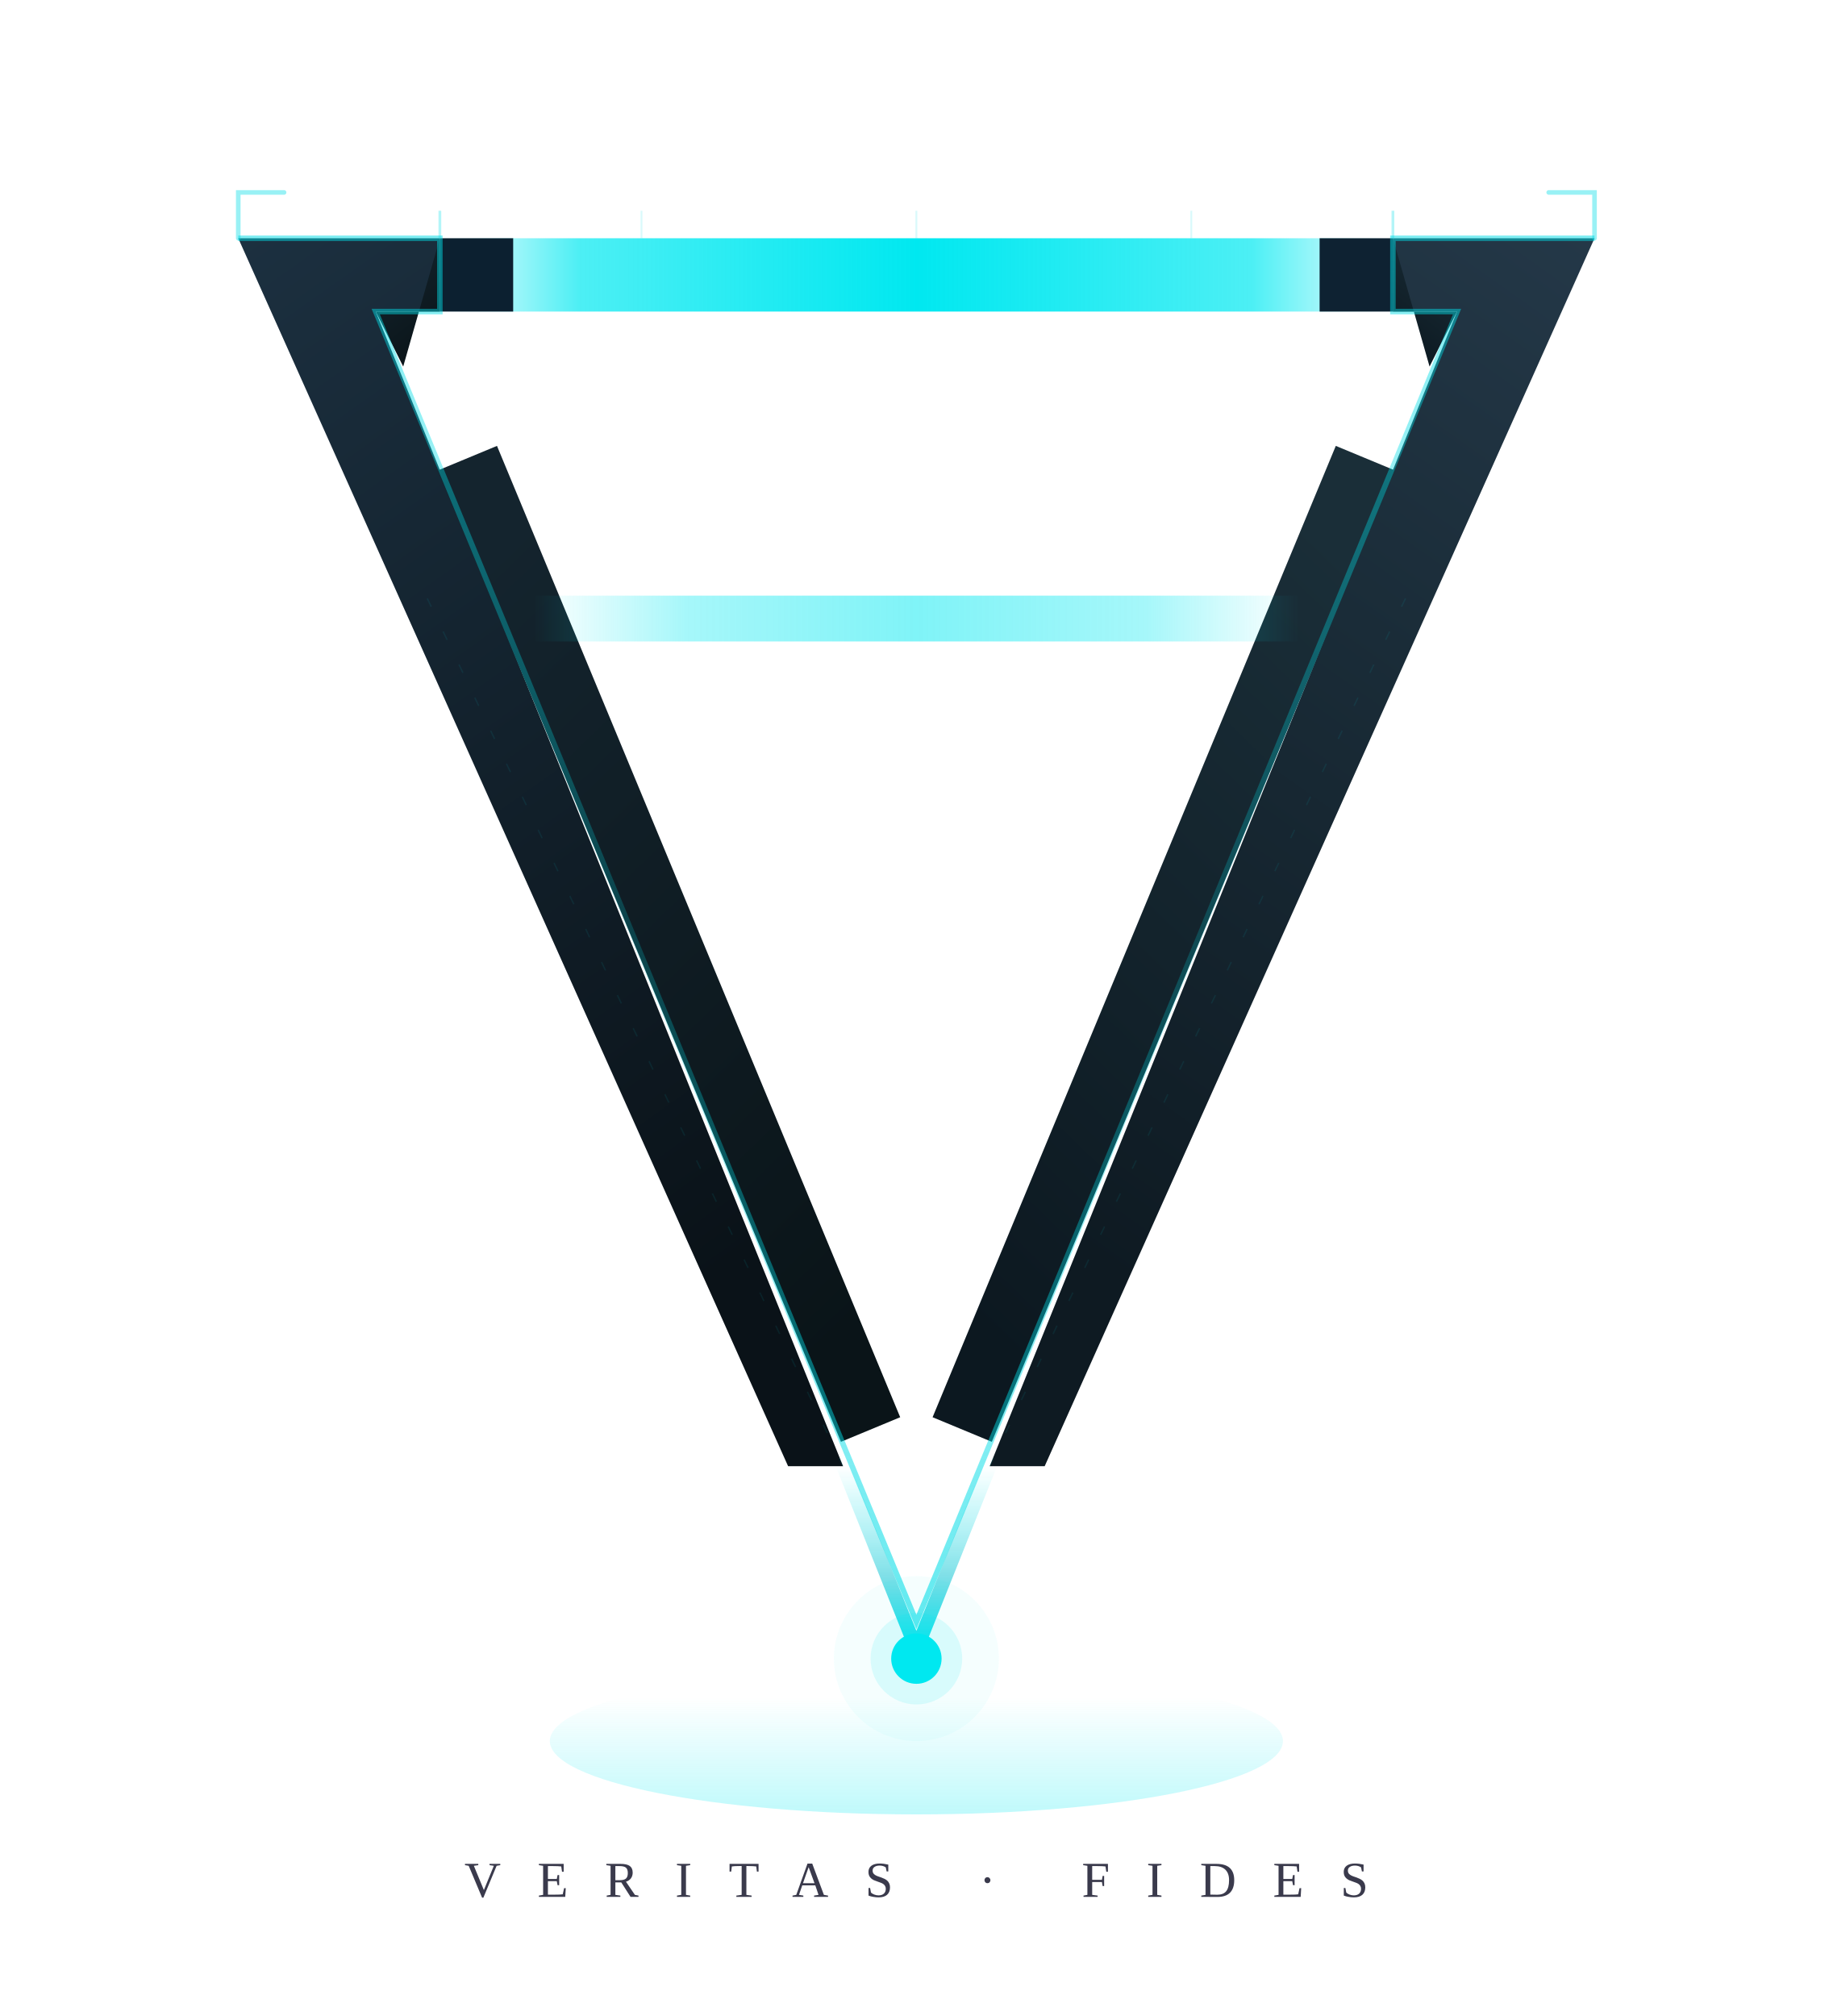
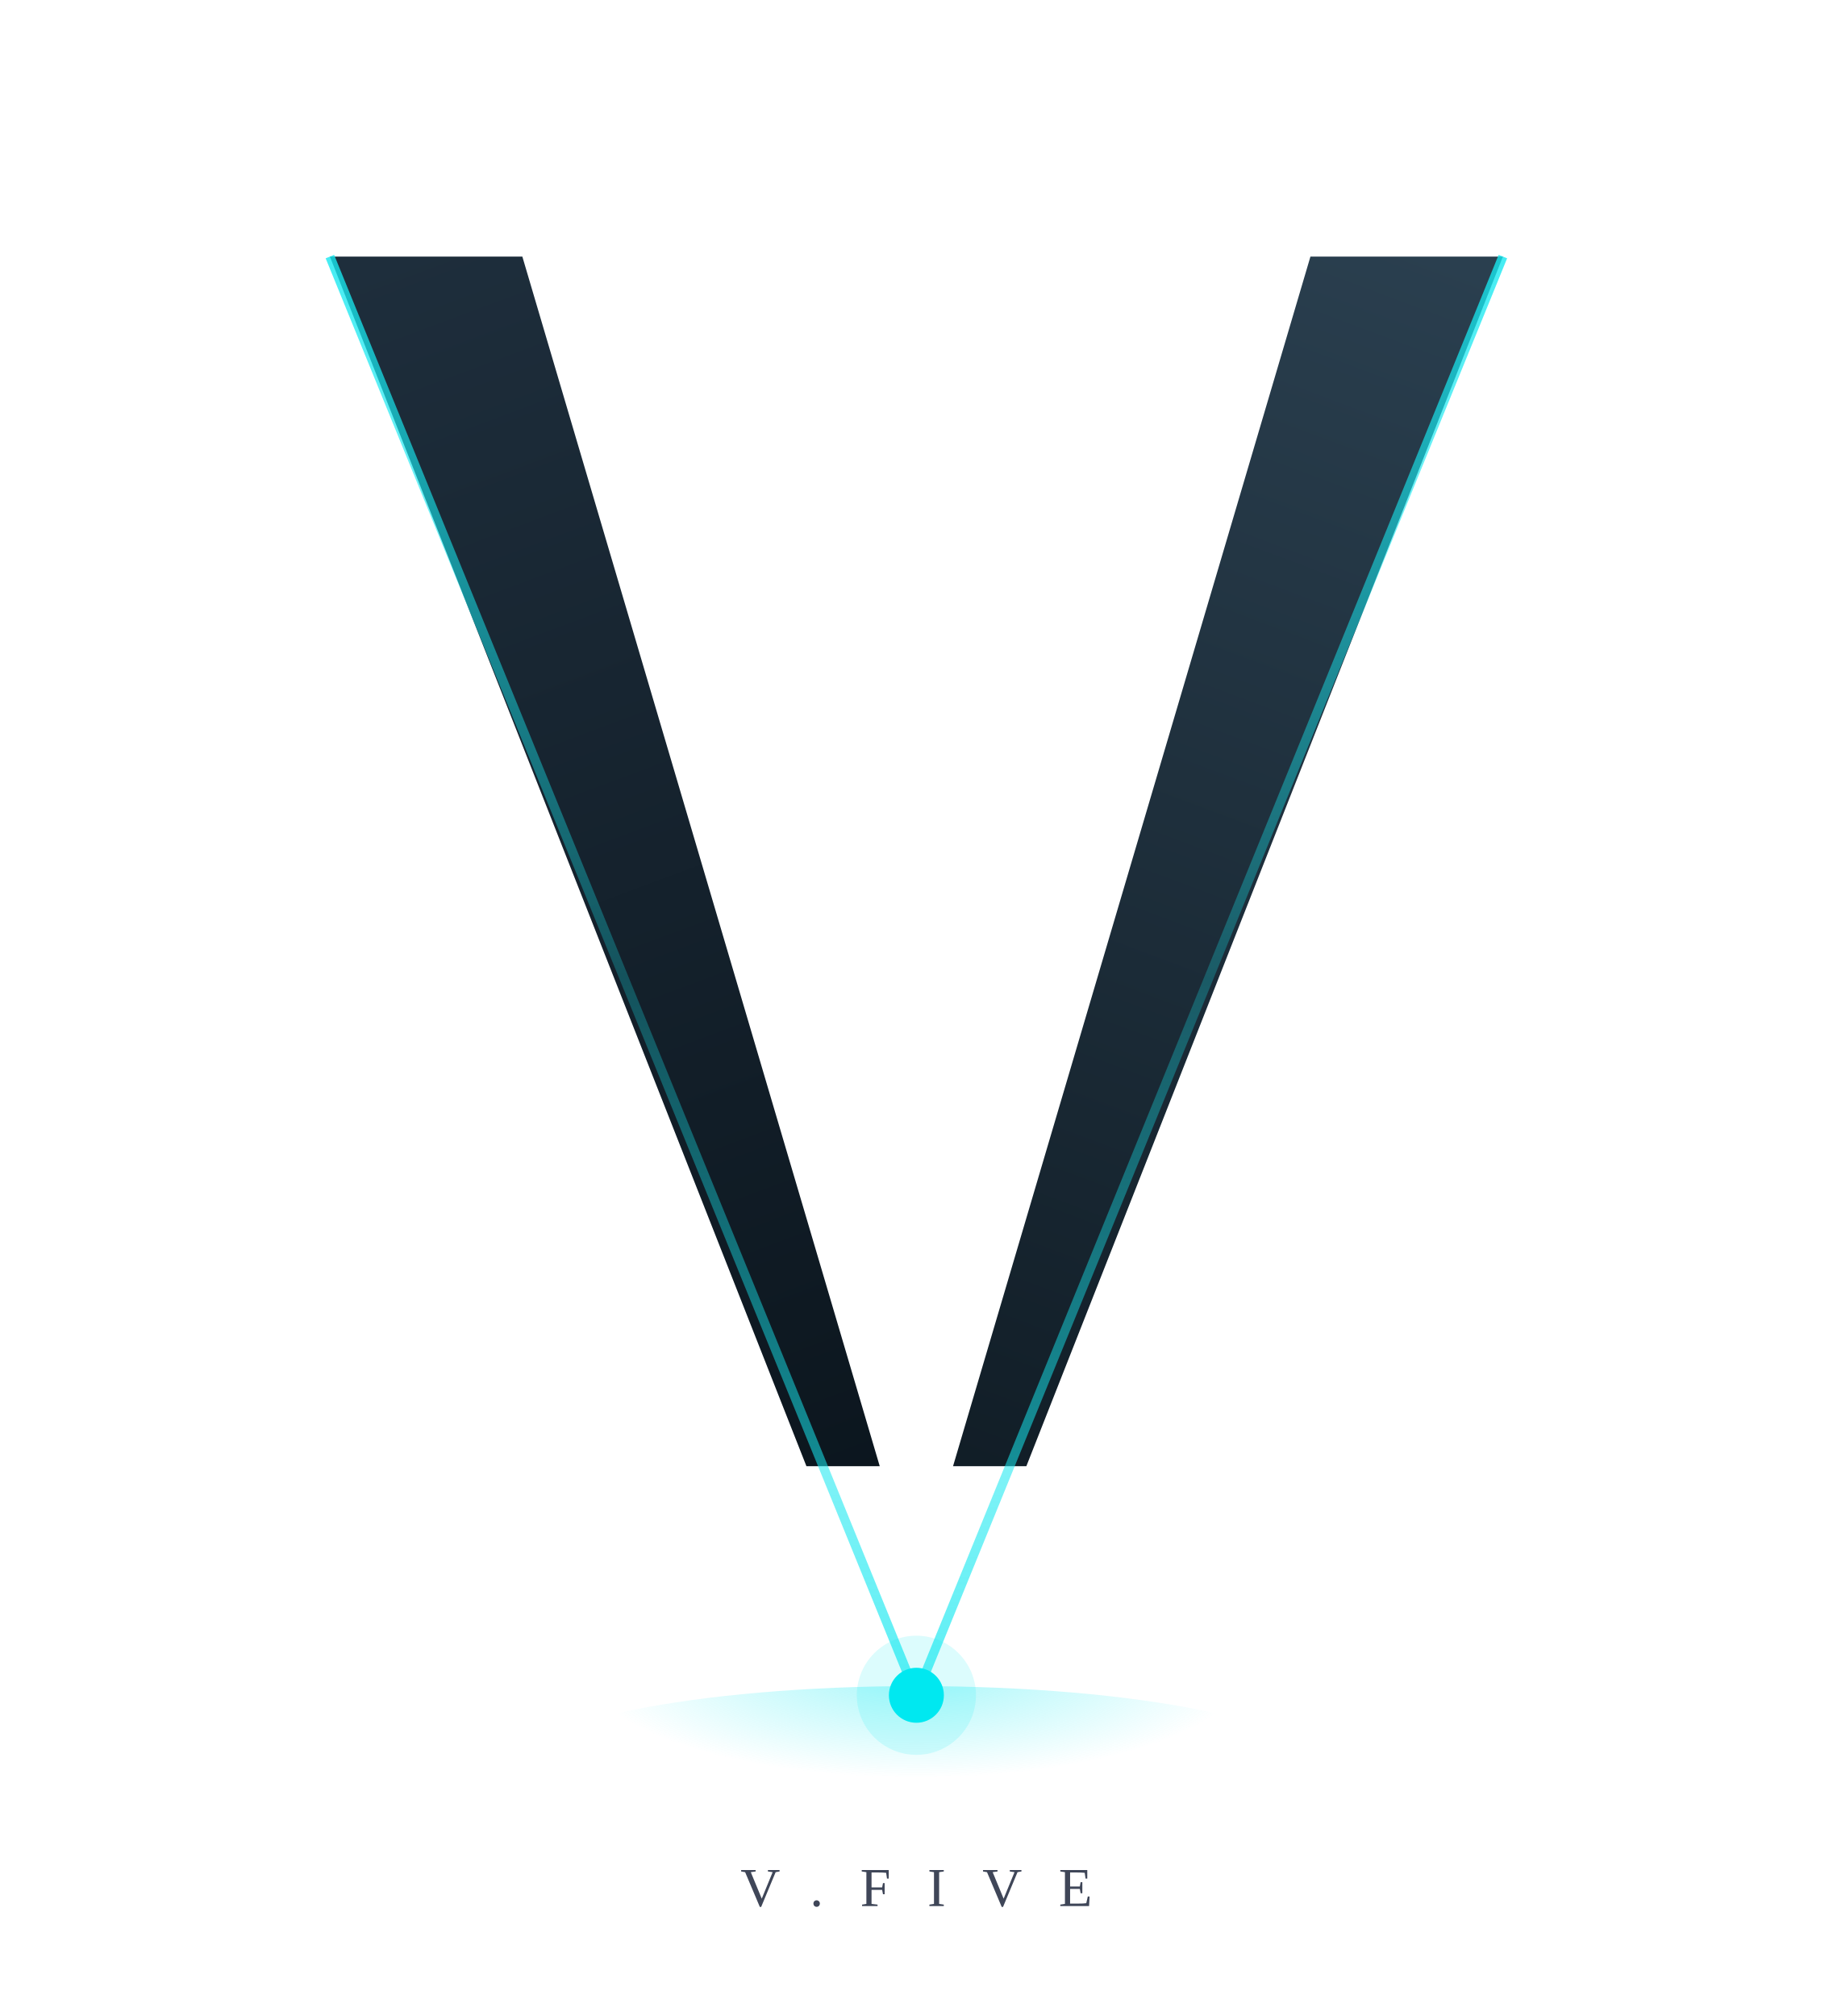
<svg xmlns="http://www.w3.org/2000/svg" width="400" height="440" viewBox="0 0 400 440" fill="none">
  <defs>
-     <linearGradient id="armL" x1="0" y1="0" x2="0.35" y2="1">
-       <stop offset="0%" stop-color="#1c3040" />
-       <stop offset="40%" stop-color="#142430" />
-       <stop offset="100%" stop-color="#0a1218" />
+     <linearGradient id="vLeft" x1="84" y1="56" x2="188" y2="334" gradientUnits="userSpaceOnUse">
+       <stop offset="0" stop-color="#1E2E3C" />
+       <stop offset="1" stop-color="#0B151D" />
    </linearGradient>
-     <linearGradient id="armR" x1="1" y1="0" x2="0.65" y2="1">
-       <stop offset="0%" stop-color="#243848" />
-       <stop offset="40%" stop-color="#1a2c38" />
-       <stop offset="100%" stop-color="#0e1a22" />
+     <linearGradient id="vRight" x1="316" y1="56" x2="212" y2="334" gradientUnits="userSpaceOnUse">
+       <stop offset="0" stop-color="#2A3F4F" />
+       <stop offset="1" stop-color="#101C25" />
    </linearGradient>
-     <linearGradient id="barTop" x1="0" y1="0" x2="1" y2="0">
-       <stop offset="0%" stop-color="#00e8f0" stop-opacity="0" />
-       <stop offset="15%" stop-color="#00e8f0" stop-opacity="0.7" />
-       <stop offset="50%" stop-color="#00e8f0" />
-       <stop offset="85%" stop-color="#00e8f0" stop-opacity="0.7" />
-       <stop offset="100%" stop-color="#00e8f0" stop-opacity="0" />
+     <linearGradient id="vEdge" x1="200" y1="56" x2="200" y2="370" gradientUnits="userSpaceOnUse">
+       <stop offset="0" stop-color="#17E8F0" stop-opacity="0.8" />
+       <stop offset="0.5" stop-color="#17E8F0" stop-opacity="0.25" />
+       <stop offset="1" stop-color="#17E8F0" stop-opacity="0.7" />
    </linearGradient>
-     <linearGradient id="barMid" x1="0" y1="0" x2="1" y2="0">
-       <stop offset="0%" stop-color="#00e8f0" stop-opacity="0" />
-       <stop offset="20%" stop-color="#00e8f0" stop-opacity="0.35" />
-       <stop offset="50%" stop-color="#00e8f0" stop-opacity="0.5" />
-       <stop offset="80%" stop-color="#00e8f0" stop-opacity="0.35" />
-       <stop offset="100%" stop-color="#00e8f0" stop-opacity="0" />
-     </linearGradient>
-     <linearGradient id="rise" x1="0.5" y1="1" x2="0.5" y2="0">
-       <stop offset="0%" stop-color="#00e8f0" />
-       <stop offset="40%" stop-color="#00c0d0" stop-opacity="0.5" />
-       <stop offset="100%" stop-color="#00e8f0" stop-opacity="0" />
-     </linearGradient>
-     <linearGradient id="innerL" x1="0.3" y1="0" x2="0.7" y2="1">
-       <stop offset="0%" stop-color="#14242e" />
-       <stop offset="100%" stop-color="#0a1418" />
-     </linearGradient>
-     <linearGradient id="innerR" x1="0.7" y1="0" x2="0.3" y2="1">
-       <stop offset="0%" stop-color="#1a2e38" />
-       <stop offset="100%" stop-color="#0c1820" />
-     </linearGradient>
-     <linearGradient id="edge" x1="0.5" y1="0" x2="0.5" y2="1">
-       <stop offset="0%" stop-color="#00dce6" stop-opacity="0.5" />
-       <stop offset="50%" stop-color="#00dce6" stop-opacity="0.2" />
-       <stop offset="100%" stop-color="#00dce6" stop-opacity="0.6" />
-     </linearGradient>
-     <linearGradient id="glow" x1="0.5" y1="1" x2="0.5" y2="0.2">
-       <stop offset="0%" stop-color="#00e8f0" stop-opacity="0.25" />
-       <stop offset="100%" stop-color="#00e8f0" stop-opacity="0" />
-     </linearGradient>
+     <radialGradient id="vGlow" cx="0" cy="0" r="1" gradientUnits="userSpaceOnUse" gradientTransform="translate(200 364) rotate(90) scale(24 72)">
+       <stop offset="0" stop-color="#00E8F0" stop-opacity="0.35" />
+       <stop offset="1" stop-color="#00E8F0" stop-opacity="0" />
+     </radialGradient>
  </defs>
-   <ellipse cx="200" cy="380" rx="80" ry="16" fill="url(#glow)" />
-   <path d="M52 52 L96 52 L96 68 L82 68 L184 320 L172 320Z" fill="url(#armL)" />
-   <path d="M348 52 L304 52 L304 68 L318 68 L216 320 L228 320Z" fill="url(#armR)" />
-   <path d="M102 100 L190 312" stroke="url(#innerL)" stroke-width="14" stroke-linecap="butt" />
-   <path d="M298 100 L210 312" stroke="url(#innerR)" stroke-width="14" stroke-linecap="butt" />
-   <path d="M96 52 L96 68 L82 68 L88 80" fill="url(#innerL)" />
-   <path d="M304 52 L304 68 L318 68 L312 80" fill="url(#innerR)" />
-   <rect x="96" y="52" width="208" height="16" fill="url(#barTop)" />
-   <rect x="96" y="52" width="16" height="16" fill="#0c2030" />
-   <rect x="288" y="52" width="16" height="16" fill="#0e2232" />
-   <rect x="116" y="130" width="168" height="10" fill="url(#barMid)" />
-   <path d="M52 52 L96 52 L96 68 L82 68 L200 354 L318 68 L304 68 L304 52 L348 52" fill="none" stroke="url(#edge)" stroke-width="1.2" stroke-linejoin="miter" />
-   <path d="M52 52 L52 42 L62 42" fill="none" stroke="#00dce6" stroke-width="1" opacity="0.4" stroke-linecap="round" />
-   <path d="M348 52 L348 42 L338 42" fill="none" stroke="#00dce6" stroke-width="1" opacity="0.4" stroke-linecap="round" />
-   <path d="M96 46 L96 52" stroke="#00dce6" stroke-width="0.6" opacity="0.3" />
-   <path d="M304 46 L304 52" stroke="#00dce6" stroke-width="0.6" opacity="0.3" />
-   <path d="M140 46 L140 52" stroke="#00dce6" stroke-width="0.4" opacity="0.15" />
-   <path d="M200 46 L200 52" stroke="#00dce6" stroke-width="0.4" opacity="0.15" />
-   <path d="M260 46 L260 52" stroke="#00dce6" stroke-width="0.4" opacity="0.15" />
-   <path d="M184 320 L200 360 L216 320" fill="none" stroke="url(#rise)" stroke-width="3" stroke-linejoin="round" stroke-linecap="round" />
-   <circle cx="200" cy="362" r="5.5" fill="#00e8f0" />
-   <circle cx="200" cy="362" r="10" fill="#00e8f0" opacity="0.12" />
-   <circle cx="200" cy="362" r="18" fill="#00e8f0" opacity="0.04" />
-   <path d="M200 354 L200 38" stroke="url(#rise)" stroke-width="1" opacity="0.08" />
-   <path d="M184 320 L92 128 M216 320 L308 128" fill="none" stroke="#00dce6" stroke-width="0.3" opacity="0.08" stroke-dasharray="2 6" />
-   <text x="200" y="414" text-anchor="middle" fill="#3a3a4c" font-family="'Times New Roman', 'Georgia', serif" font-size="11" letter-spacing="8">VERITAS · FIDES</text>
+   <ellipse cx="200" cy="386" rx="88" ry="18" fill="url(#vGlow)" />
+   <path d="M72 56H114L192 320L176 320L72 56Z" fill="url(#vLeft)" />
+   <path d="M328 56H286L208 320H224L328 56Z" fill="url(#vRight)" />
+   <path d="M72 56L200 370L328 56" stroke="url(#vEdge)" stroke-width="2" />
+   <circle cx="200" cy="370" r="6" fill="#00E8F0" />
+   <circle cx="200" cy="370" r="13" fill="#00E8F0" fill-opacity="0.14" />
+   <text x="200" y="416" text-anchor="middle" fill="#3F4658" font-family="Georgia, 'Times New Roman', serif" font-size="12" letter-spacing="8">V.FIVE</text>
</svg>
